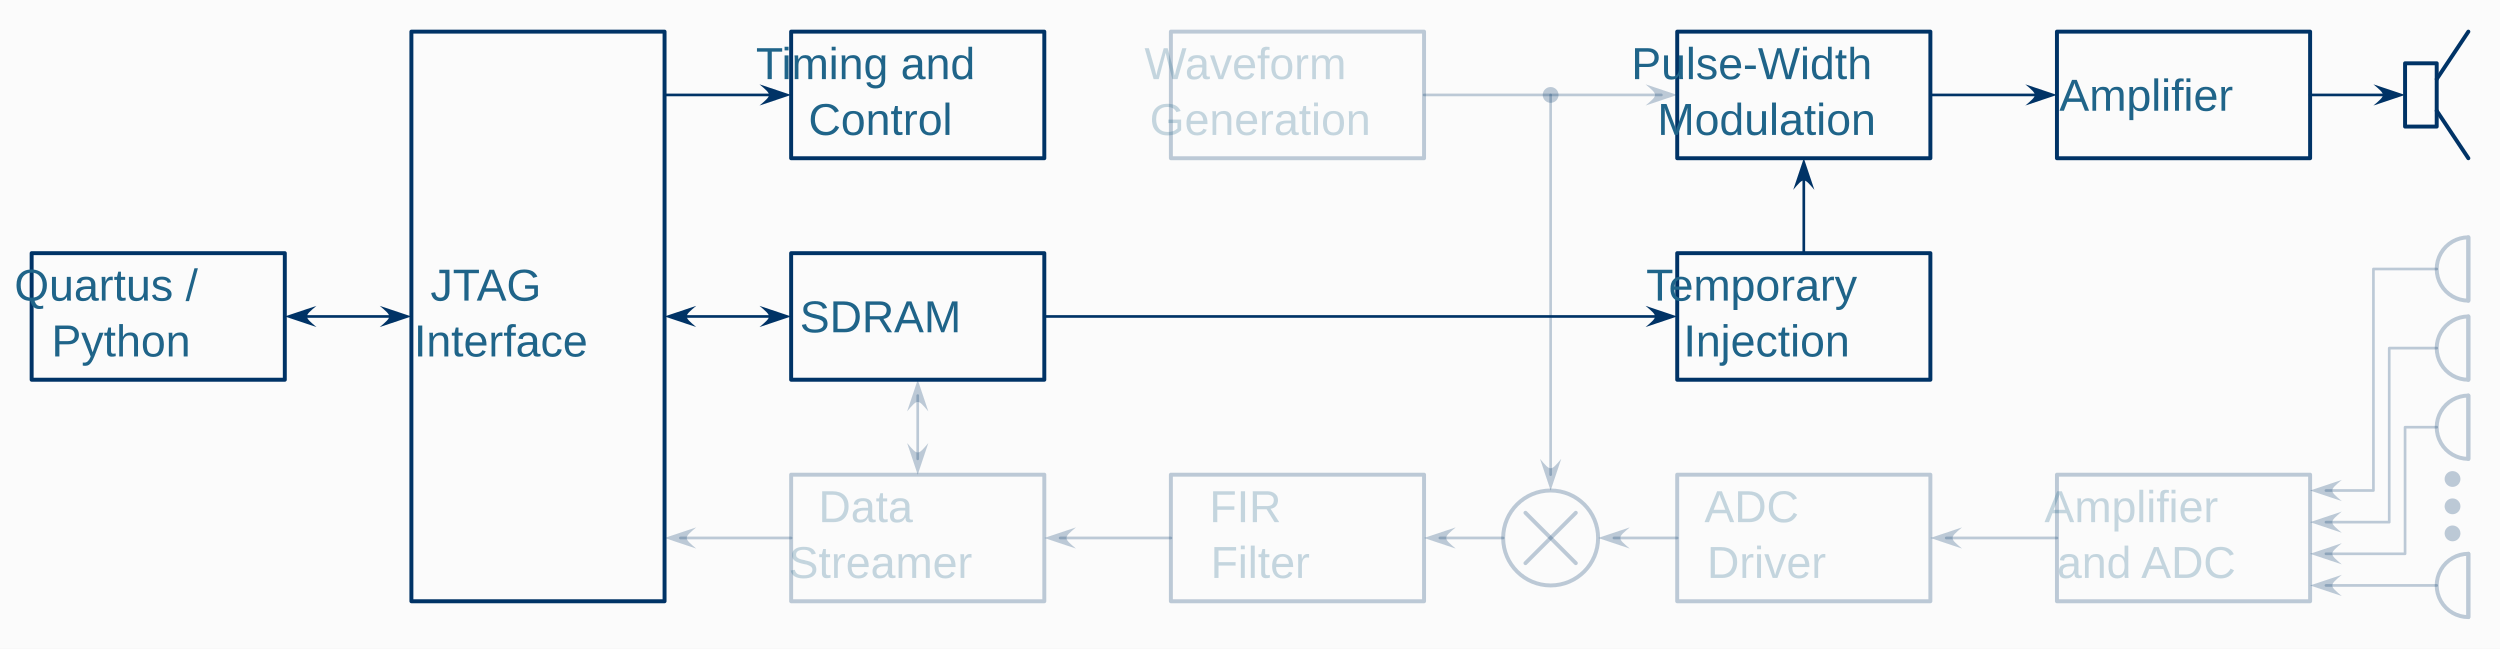
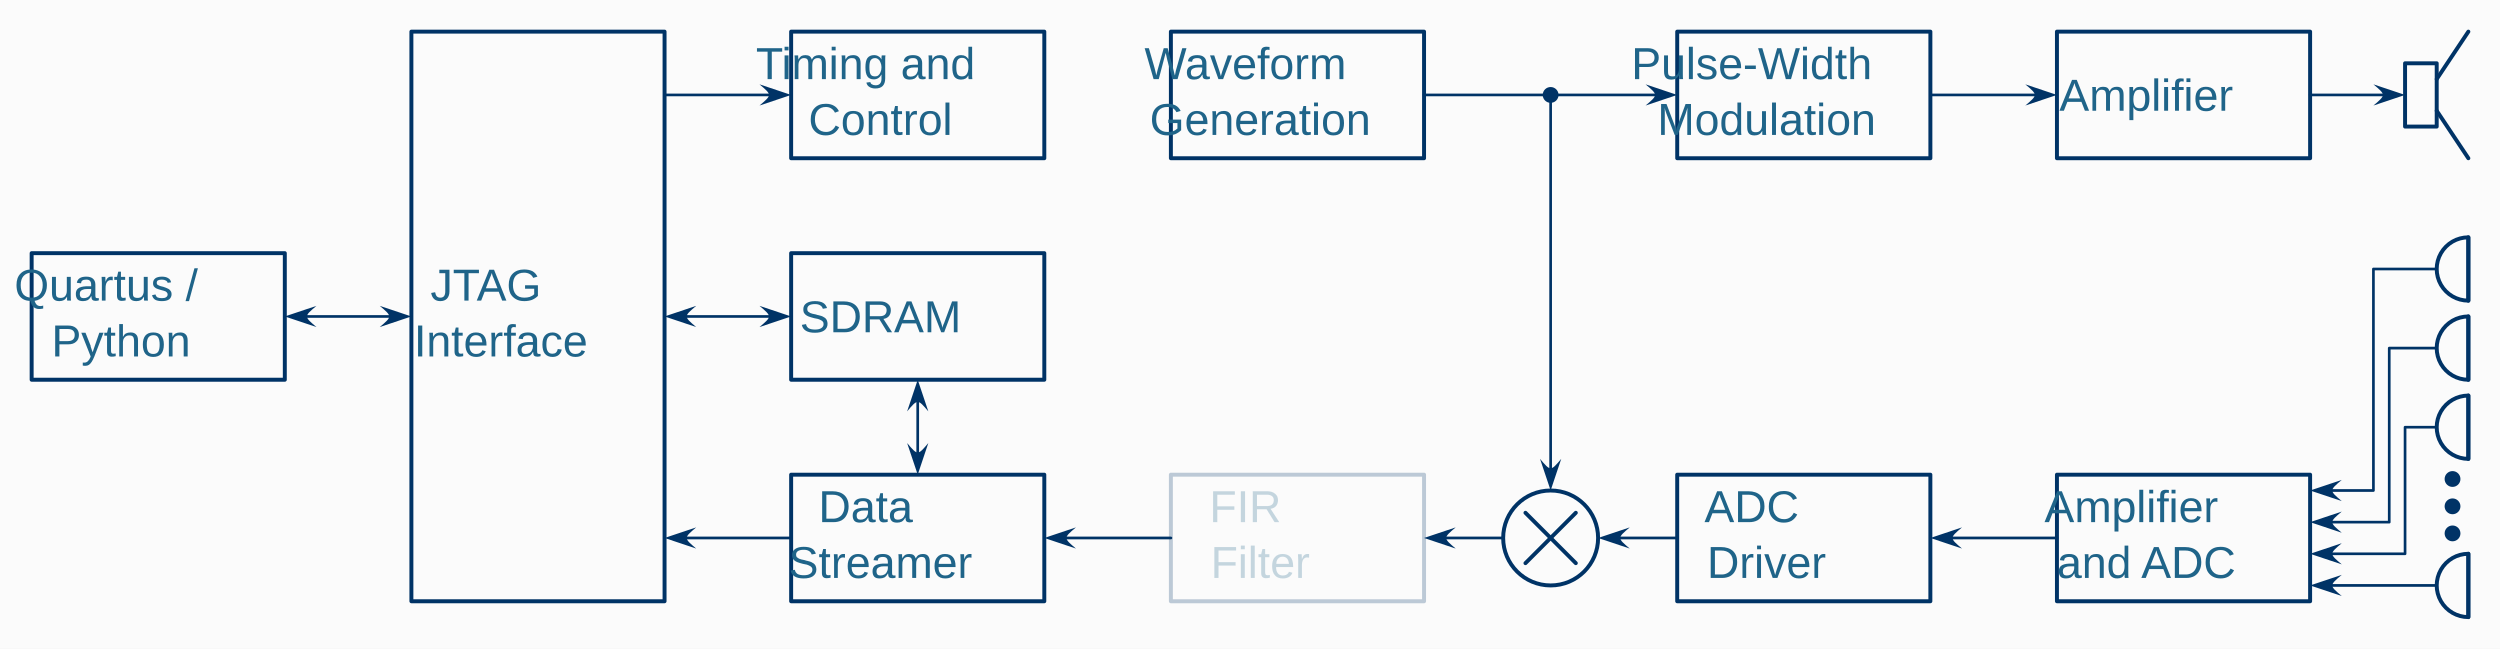
<svg xmlns="http://www.w3.org/2000/svg" width="158mm" height="41mm" id="svg2" version="1.1" viewBox="0 0 158 41">
  <defs id="defs4">
    </defs>
  <g id="layer14" transform="translate(-83.05334,-565.8425)" style="display:inline">
    <rect style="fill:#ffffff;fill-opacity:0.75;stroke-width:0.265" id="rect1" width="158" height="41" x="83.053" y="565.843" />
  </g>
  <g id="layer1" transform="translate(15.82799,121.2378)" style="display:inline">
-     <rect style="fill:none;stroke:#003366;stroke-width:0.25;stroke-linecap:round;stroke-linejoin:round;stroke-miterlimit:4;stroke-dasharray:none;stroke-dashoffset:0;stroke-opacity:1" id="rect1-2" width="16" height="8" x="34.172" y="-119.238" />
-     <text xml:space="preserve" style="font-style:normal;font-variant:normal;font-weight:normal;font-stretch:normal;font-size:3.387px;line-height:0%;font-family:Arial;-inkscape-font-specification:Arial;text-align:center;letter-spacing:0px;word-spacing:0px;text-anchor:middle;fill:#1f6489;fill-opacity:1;stroke:none;stroke-width:0.282" x="42.172" y="-116.238" id="text2">
+     <rect style="fill:none;stroke:#003366;stroke-width:0.25;stroke-linecap:round;stroke-linejoin:round;stroke-miterlimit:4;stroke-dasharray:none;stroke-dashoffset:0;stroke-opacity:1;opacity:1" id="rect1-2" width="16" height="8" x="34.172" y="-119.238" />
+     <text xml:space="preserve" style="font-style:normal;font-variant:normal;font-weight:normal;font-stretch:normal;font-size:3.387px;line-height:0%;font-family:Arial;-inkscape-font-specification:Arial;text-align:center;letter-spacing:0px;word-spacing:0px;text-anchor:middle;fill:#1f6489;fill-opacity:1;stroke:none;stroke-width:0.282;opacity:1" x="42.172" y="-116.238" id="text2">
      <tspan x="42.172" y="-116.238" style="font-size:2.822px;line-height:1.25;stroke-width:0.282;fill:#1f6489;fill-opacity:1" id="tspan3">Timing and</tspan>
      <tspan x="42.172" y="-112.71" style="font-size:2.822px;line-height:1.25;stroke-width:0.282;fill:#1f6489;fill-opacity:1" id="tspan4">Control</tspan>
    </text>
-     <rect style="fill:none;stroke:#003366;stroke-width:0.25;stroke-linecap:round;stroke-linejoin:round;stroke-miterlimit:4;stroke-dasharray:none;stroke-dashoffset:0;stroke-opacity:1;opacity:0.25" id="rect4" width="16" height="8" x="58.172" y="-119.238" />
-     <text xml:space="preserve" style="font-style:normal;font-variant:normal;font-weight:normal;font-stretch:normal;font-size:3.387px;line-height:0%;font-family:Arial;-inkscape-font-specification:Arial;text-align:center;letter-spacing:0px;word-spacing:0px;text-anchor:middle;fill:#1f6489;fill-opacity:1;stroke:none;stroke-width:0.282;opacity:0.25" x="66.172" y="-116.238" id="text6">
+     <rect style="fill:none;stroke:#003366;stroke-width:0.25;stroke-linecap:round;stroke-linejoin:round;stroke-miterlimit:4;stroke-dasharray:none;stroke-dashoffset:0;stroke-opacity:1" id="rect4" width="16" height="8" x="58.172" y="-119.238" />
+     <text xml:space="preserve" style="font-style:normal;font-variant:normal;font-weight:normal;font-stretch:normal;font-size:3.387px;line-height:0%;font-family:Arial;-inkscape-font-specification:Arial;text-align:center;letter-spacing:0px;word-spacing:0px;text-anchor:middle;fill:#1f6489;fill-opacity:1;stroke:none;stroke-width:0.282" x="66.172" y="-116.238" id="text6">
      <tspan x="66.172" y="-116.238" style="font-size:2.822px;line-height:1.25;stroke-width:0.282;fill:#1f6489;fill-opacity:1" id="tspan6">Waveform</tspan>
      <tspan x="66.172" y="-112.71" style="font-size:2.822px;line-height:1.25;stroke-width:0.282;fill:#1f6489;fill-opacity:1" id="tspan7">Generation</tspan>
    </text>
    <rect style="fill:none;stroke:#003366;stroke-width:0.25;stroke-linecap:round;stroke-linejoin:round;stroke-miterlimit:4;stroke-dasharray:none;stroke-dashoffset:0;stroke-opacity:1" id="rect4-4" width="16" height="8" x="90.172" y="-119.238" />
    <text xml:space="preserve" style="font-style:normal;font-variant:normal;font-weight:normal;font-stretch:normal;font-size:3.387px;line-height:0%;font-family:Arial;-inkscape-font-specification:Arial;text-align:center;letter-spacing:0px;word-spacing:0px;text-anchor:middle;fill:#1f6489;fill-opacity:1;stroke:none;stroke-width:0.282" x="98.172" y="-116.238" id="text6-5">
      <tspan x="98.172" y="-116.238" style="font-size:2.822px;line-height:1.25;stroke-width:0.282;fill:#1f6489;fill-opacity:1" id="tspan7-1">Pulse-Width</tspan>
      <tspan x="98.172" y="-112.71" style="font-size:2.822px;line-height:1.25;stroke-width:0.282;fill:#1f6489;fill-opacity:1" id="tspan8">Modulation</tspan>
    </text>
    <rect style="fill:none;stroke:#003366;stroke-width:0.25;stroke-linecap:round;stroke-linejoin:round;stroke-miterlimit:4;stroke-dasharray:none;stroke-dashoffset:0;stroke-opacity:1" id="rect4-4-1" width="16" height="8" x="114.171" y="-119.238" />
    <text xml:space="preserve" style="font-style:normal;font-variant:normal;font-weight:normal;font-stretch:normal;font-size:3.387px;line-height:0%;font-family:Arial;-inkscape-font-specification:Arial;text-align:center;letter-spacing:0px;word-spacing:0px;text-anchor:middle;fill:#1f6489;fill-opacity:1;stroke:none;stroke-width:0.282" x="122.171" y="-114.238" id="text6-5-1">
      <tspan x="122.171" y="-114.238" style="font-size:2.822px;line-height:1.25;stroke-width:0.282;fill:#1f6489;fill-opacity:1" id="tspan8-2">Amplifier</tspan>
    </text>
    <rect style="fill:none;fill-rule:evenodd;stroke:#003366;stroke-width:0.25;stroke-linecap:round;stroke-linejoin:round;stroke-dasharray:none;stroke-dashoffset:1.478;stroke-opacity:1" id="rect9" width="2" height="4" x="136.172" y="-117.238" />
    <path style="fill:none;fill-rule:evenodd;stroke:#003366;stroke-width:0.25;stroke-linecap:round;stroke-linejoin:round;stroke-dasharray:none;stroke-dashoffset:1.478;stroke-opacity:1" d="m 138.172,-116.238 2,-3" id="path9" />
    <path style="fill:none;fill-rule:evenodd;stroke:#003366;stroke-width:0.25;stroke-linecap:round;stroke-linejoin:round;stroke-dasharray:none;stroke-dashoffset:1.478;stroke-opacity:1" d="m 138.172,-114.238 2,3" id="path10" />
    <path id="path11" d="m 130.171,-115.238 5.001,-7e-5" style="fill:none;stroke:#003366;stroke-width:0.17;stroke-linecap:round;stroke-linejoin:round;stroke-miterlimit:4;stroke-dasharray:none;stroke-dashoffset:0;stroke-opacity:1" />
    <path style="fill:#003366;fill-opacity:1;stroke:none;stroke-width:0.17;stroke-linecap:round;stroke-linejoin:round;stroke-miterlimit:4;stroke-dasharray:none;stroke-dashoffset:0;stroke-opacity:1" d="m 134.172,-115.908 2,0.67 -2,0.67 c 0.795,-0.67 0.795,-0.67 0,-1.34 z" id="path12" />
-     <g id="g14" transform="translate(36.05295,533.8423)" style="stroke:#003366;stroke-opacity:1;opacity:0.25">
+     <g id="g14" transform="translate(36.05295,533.8423)" style="stroke:#003366;stroke-opacity:1;opacity:1">
      <path style="fill:none;fill-rule:evenodd;stroke:#003366;stroke-width:0.25;stroke-linecap:round;stroke-linejoin:round;stroke-dasharray:none;stroke-dashoffset:1.478;stroke-opacity:1" d="m 104.119,-620.08 v 4" id="path13" />
      <path style="fill:none;fill-rule:evenodd;stroke:#003366;stroke-width:0.25;stroke-linecap:round;stroke-linejoin:round;stroke-dasharray:none;stroke-dashoffset:1.478;stroke-opacity:1" id="path14" d="m 104.119,-616.08 a 2,2 0 0 1 -1.732,-1 2,2 0 0 1 0,-2 2,2 0 0 1 1.732,-1 v 2 z" />
    </g>
    <path id="path15" d="m 106.171,-115.238 7,4e-5" style="fill:none;stroke:#003366;stroke-width:0.17;stroke-linecap:round;stroke-linejoin:round;stroke-miterlimit:4;stroke-dasharray:none;stroke-dashoffset:0;stroke-opacity:1" />
    <path style="fill:#003366;fill-opacity:1;stroke:none;stroke-width:0.17;stroke-linecap:round;stroke-linejoin:round;stroke-miterlimit:4;stroke-dasharray:none;stroke-dashoffset:0;stroke-opacity:1" d="m 112.171,-115.908 2,0.67 -2,0.67 c 0.795,-0.67 0.795,-0.67 0,-1.34 z" id="path16" />
-     <path id="path17" d="m 74.172,-115.238 15,4e-5" style="fill:none;stroke:#003366;stroke-width:0.17;stroke-linecap:round;stroke-linejoin:round;stroke-miterlimit:4;stroke-dasharray:none;stroke-dashoffset:0;stroke-opacity:1;opacity:0.25" />
-     <path style="fill:#003366;fill-opacity:1;stroke:none;stroke-width:0.17;stroke-linecap:round;stroke-linejoin:round;stroke-miterlimit:4;stroke-dasharray:none;stroke-dashoffset:0;stroke-opacity:1;opacity:0.25" d="m 88.172,-115.908 2,0.67 -2,0.67 c 0.795,-0.67 0.795,-0.67 0,-1.34 z" id="path18" />
-     <rect style="fill:none;stroke:#003366;stroke-width:0.25;stroke-linecap:round;stroke-linejoin:round;stroke-miterlimit:4;stroke-dasharray:none;stroke-dashoffset:0;stroke-opacity:1;opacity:0.25" id="rect20" width="16" height="8" x="114.171" y="-91.238" />
-     <text xml:space="preserve" style="font-style:normal;font-variant:normal;font-weight:normal;font-stretch:normal;font-size:3.387px;line-height:0%;font-family:Arial;-inkscape-font-specification:Arial;text-align:center;letter-spacing:0px;word-spacing:0px;text-anchor:middle;fill:#1f6489;fill-opacity:1;stroke:none;stroke-width:0.282;opacity:0.25" x="122.171" y="-88.238" id="text20">
+     <path id="path17" d="m 74.172,-115.238 15,4e-5" style="fill:none;stroke:#003366;stroke-width:0.17;stroke-linecap:round;stroke-linejoin:round;stroke-miterlimit:4;stroke-dasharray:none;stroke-dashoffset:0;stroke-opacity:1" />
+     <path style="fill:#003366;fill-opacity:1;stroke:none;stroke-width:0.17;stroke-linecap:round;stroke-linejoin:round;stroke-miterlimit:4;stroke-dasharray:none;stroke-dashoffset:0;stroke-opacity:1" d="m 88.172,-115.908 2,0.67 -2,0.67 c 0.795,-0.67 0.795,-0.67 0,-1.34 z" id="path18" />
+     <rect style="fill:none;stroke:#003366;stroke-width:0.25;stroke-linecap:round;stroke-linejoin:round;stroke-miterlimit:4;stroke-dasharray:none;stroke-dashoffset:0;stroke-opacity:1;opacity:1" id="rect20" width="16" height="8" x="114.171" y="-91.238" />
+     <text xml:space="preserve" style="font-style:normal;font-variant:normal;font-weight:normal;font-stretch:normal;font-size:3.387px;line-height:0%;font-family:Arial;-inkscape-font-specification:Arial;text-align:center;letter-spacing:0px;word-spacing:0px;text-anchor:middle;fill:#1f6489;fill-opacity:1;stroke:none;stroke-width:0.282;opacity:1" x="122.171" y="-88.238" id="text20">
      <tspan x="122.171" y="-88.238" style="font-size:2.822px;line-height:1.25;stroke-width:0.282;fill:#1f6489;fill-opacity:1" id="tspan20">Amplifier</tspan>
      <tspan x="122.171" y="-84.71" style="font-size:2.822px;line-height:1.25;stroke-width:0.282;fill:#1f6489;fill-opacity:1" id="tspan21">and ADC</tspan>
    </text>
-     <circle style="fill:none;stroke:#003366;stroke-width:0.25;stroke-linecap:round;stroke-linejoin:round;stroke-miterlimit:4;stroke-dasharray:none;stroke-dashoffset:0;stroke-opacity:1;opacity:0.25" id="circle25" transform="rotate(90)" cx="-87.238" cy="-82.172" r="3" />
-     <path style="fill:none;stroke:#003366;stroke-width:0.25;stroke-linecap:round;stroke-linejoin:round;stroke-miterlimit:4;stroke-dasharray:none;stroke-dashoffset:0;stroke-opacity:1;opacity:0.25" d="m 83.763,-88.829 -3.182,3.182" id="path25" />
-     <path style="fill:none;stroke:#003366;stroke-width:0.25;stroke-linecap:round;stroke-linejoin:round;stroke-miterlimit:4;stroke-dasharray:none;stroke-dashoffset:0;stroke-opacity:1;opacity:0.25" d="m 80.581,-88.829 3.182,3.182" id="path26" />
-     <path id="path27" d="m 82.172,-115.238 -4e-5,24" style="fill:none;stroke:#003366;stroke-width:0.17;stroke-linecap:round;stroke-linejoin:round;stroke-miterlimit:4;stroke-dasharray:none;stroke-dashoffset:0;stroke-opacity:1;opacity:0.25" />
-     <path style="fill:#003366;fill-opacity:1;stroke:none;stroke-width:0.17;stroke-linecap:round;stroke-linejoin:round;stroke-miterlimit:4;stroke-dasharray:none;stroke-dashoffset:0;stroke-opacity:1;opacity:0.25" d="m 82.842,-92.238 -0.67,2 -0.67,-2 c 0.67,0.795 0.67,0.795 1.34,0 z" id="path28" />
-     <ellipse style="fill:#003366;fill-opacity:1;fill-rule:evenodd;stroke:none;stroke-width:0.25;stroke-linecap:round;stroke-linejoin:round;stroke-dasharray:none;stroke-dashoffset:1.478;stroke-opacity:1;opacity:0.25" id="path29" cx="82.172" cy="-115.238" rx="0.5" ry="0.5" />
-     <rect style="fill:none;stroke:#003366;stroke-width:0.25;stroke-linecap:round;stroke-linejoin:round;stroke-miterlimit:4;stroke-dasharray:none;stroke-dashoffset:0;stroke-opacity:1;opacity:0.25" id="rect4-4-6" width="16" height="8" x="90.171" y="-91.238" />
-     <text xml:space="preserve" style="font-style:normal;font-variant:normal;font-weight:normal;font-stretch:normal;font-size:3.387px;line-height:0%;font-family:Arial;-inkscape-font-specification:Arial;text-align:center;letter-spacing:0px;word-spacing:0px;text-anchor:middle;fill:#1f6489;fill-opacity:1;stroke:none;stroke-width:0.282;opacity:0.25" x="98.171" y="-88.238" id="text6-5-14">
+     <circle style="fill:none;stroke:#003366;stroke-width:0.25;stroke-linecap:round;stroke-linejoin:round;stroke-miterlimit:4;stroke-dasharray:none;stroke-dashoffset:0;stroke-opacity:1;opacity:1" id="circle25" transform="rotate(90)" cx="-87.238" cy="-82.172" r="3" />
+     <path style="fill:none;stroke:#003366;stroke-width:0.25;stroke-linecap:round;stroke-linejoin:round;stroke-miterlimit:4;stroke-dasharray:none;stroke-dashoffset:0;stroke-opacity:1;opacity:1" d="m 83.763,-88.829 -3.182,3.182" id="path25" />
+     <path style="fill:none;stroke:#003366;stroke-width:0.25;stroke-linecap:round;stroke-linejoin:round;stroke-miterlimit:4;stroke-dasharray:none;stroke-dashoffset:0;stroke-opacity:1;opacity:1" d="m 80.581,-88.829 3.182,3.182" id="path26" />
+     <path id="path27" d="m 82.172,-115.238 -4e-5,24" style="fill:none;stroke:#003366;stroke-width:0.17;stroke-linecap:round;stroke-linejoin:round;stroke-miterlimit:4;stroke-dasharray:none;stroke-dashoffset:0;stroke-opacity:1;opacity:1" />
+     <path style="fill:#003366;fill-opacity:1;stroke:none;stroke-width:0.17;stroke-linecap:round;stroke-linejoin:round;stroke-miterlimit:4;stroke-dasharray:none;stroke-dashoffset:0;stroke-opacity:1;opacity:1" d="m 82.842,-92.238 -0.67,2 -0.67,-2 c 0.67,0.795 0.67,0.795 1.34,0 z" id="path28" />
+     <ellipse style="fill:#003366;fill-opacity:1;fill-rule:evenodd;stroke:none;stroke-width:0.25;stroke-linecap:round;stroke-linejoin:round;stroke-dasharray:none;stroke-dashoffset:1.478;stroke-opacity:1;opacity:1" id="path29" cx="82.172" cy="-115.238" rx="0.5" ry="0.5" />
+     <rect style="fill:none;stroke:#003366;stroke-width:0.25;stroke-linecap:round;stroke-linejoin:round;stroke-miterlimit:4;stroke-dasharray:none;stroke-dashoffset:0;stroke-opacity:1;opacity:1" id="rect4-4-6" width="16" height="8" x="90.171" y="-91.238" />
+     <text xml:space="preserve" style="font-style:normal;font-variant:normal;font-weight:normal;font-stretch:normal;font-size:3.387px;line-height:0%;font-family:Arial;-inkscape-font-specification:Arial;text-align:center;letter-spacing:0px;word-spacing:0px;text-anchor:middle;fill:#1f6489;fill-opacity:1;stroke:none;stroke-width:0.282;opacity:1" x="98.171" y="-88.238" id="text6-5-14">
      <tspan x="98.171" y="-88.238" style="font-size:2.822px;line-height:1.25;stroke-width:0.282;fill:#1f6489;fill-opacity:1" id="tspan8-3">ADC</tspan>
      <tspan x="98.171" y="-84.71" style="font-size:2.822px;line-height:1.25;stroke-width:0.282;fill:#1f6489;fill-opacity:1" id="tspan29">Driver</tspan>
    </text>
-     <path id="path30" d="m 90.172,-87.238 -4,5e-5" style="fill:none;stroke:#003366;stroke-width:0.17;stroke-linecap:round;stroke-linejoin:round;stroke-miterlimit:4;stroke-dasharray:none;stroke-dashoffset:0;stroke-opacity:1;opacity:0.25" />
-     <path style="fill:#003366;fill-opacity:1;stroke:none;stroke-width:0.17;stroke-linecap:round;stroke-linejoin:round;stroke-miterlimit:4;stroke-dasharray:none;stroke-dashoffset:0;stroke-opacity:1;opacity:0.25" d="m 87.172,-86.568 -2,-0.67 2,-0.67 c -0.795,0.67 -0.795,0.67 2e-5,1.34 z" id="path31" />
-     <path id="path32" d="m 114.172,-87.238 -7,-4e-5" style="fill:none;stroke:#003366;stroke-width:0.17;stroke-linecap:round;stroke-linejoin:round;stroke-miterlimit:4;stroke-dasharray:none;stroke-dashoffset:0;stroke-opacity:1;opacity:0.25" />
-     <path style="fill:#003366;fill-opacity:1;stroke:none;stroke-width:0.17;stroke-linecap:round;stroke-linejoin:round;stroke-miterlimit:4;stroke-dasharray:none;stroke-dashoffset:0;stroke-opacity:1;opacity:0.25" d="m 108.172,-86.568 -2,-0.67 2,-0.67 c -0.795,0.67 -0.795,0.67 0,1.34 z" id="path33" />
-     <path id="path34" d="m 138.172,-84.238 -7,-4e-5" style="fill:none;stroke:#003366;stroke-width:0.17;stroke-linecap:round;stroke-linejoin:round;stroke-miterlimit:4;stroke-dasharray:none;stroke-dashoffset:0;stroke-opacity:1;opacity:0.25" />
-     <path style="fill:#003366;fill-opacity:1;stroke:none;stroke-width:0.17;stroke-linecap:round;stroke-linejoin:round;stroke-miterlimit:4;stroke-dasharray:none;stroke-dashoffset:0;stroke-opacity:1;opacity:0.25" d="m 132.172,-83.568 -2,-0.67 2,-0.67 c -0.795,0.67 -0.795,0.67 0,1.34 z" id="path35" />
-     <g id="g37" transform="translate(36.05295,523.8423)" style="stroke:#003366;stroke-opacity:1;opacity:0.25">
+     <path id="path30" d="m 90.172,-87.238 -4,5e-5" style="fill:none;stroke:#003366;stroke-width:0.17;stroke-linecap:round;stroke-linejoin:round;stroke-miterlimit:4;stroke-dasharray:none;stroke-dashoffset:0;stroke-opacity:1;opacity:1" />
+     <path style="fill:#003366;fill-opacity:1;stroke:none;stroke-width:0.17;stroke-linecap:round;stroke-linejoin:round;stroke-miterlimit:4;stroke-dasharray:none;stroke-dashoffset:0;stroke-opacity:1;opacity:1" d="m 87.172,-86.568 -2,-0.67 2,-0.67 c -0.795,0.67 -0.795,0.67 2e-5,1.34 z" id="path31" />
+     <path id="path32" d="m 114.172,-87.238 -7,-4e-5" style="fill:none;stroke:#003366;stroke-width:0.17;stroke-linecap:round;stroke-linejoin:round;stroke-miterlimit:4;stroke-dasharray:none;stroke-dashoffset:0;stroke-opacity:1;opacity:1" />
+     <path style="fill:#003366;fill-opacity:1;stroke:none;stroke-width:0.17;stroke-linecap:round;stroke-linejoin:round;stroke-miterlimit:4;stroke-dasharray:none;stroke-dashoffset:0;stroke-opacity:1;opacity:1" d="m 108.172,-86.568 -2,-0.67 2,-0.67 c -0.795,0.67 -0.795,0.67 0,1.34 z" id="path33" />
+     <path id="path34" d="m 138.172,-84.238 -7,-4e-5" style="fill:none;stroke:#003366;stroke-width:0.17;stroke-linecap:round;stroke-linejoin:round;stroke-miterlimit:4;stroke-dasharray:none;stroke-dashoffset:0;stroke-opacity:1;opacity:1" />
+     <path style="fill:#003366;fill-opacity:1;stroke:none;stroke-width:0.17;stroke-linecap:round;stroke-linejoin:round;stroke-miterlimit:4;stroke-dasharray:none;stroke-dashoffset:0;stroke-opacity:1;opacity:1" d="m 132.172,-83.568 -2,-0.67 2,-0.67 c -0.795,0.67 -0.795,0.67 0,1.34 z" id="path35" />
+     <g id="g37" transform="translate(36.05295,523.8423)" style="stroke:#003366;stroke-opacity:1;opacity:1">
      <path style="fill:none;fill-rule:evenodd;stroke:#003366;stroke-width:0.25;stroke-linecap:round;stroke-linejoin:round;stroke-dasharray:none;stroke-dashoffset:1.478;stroke-opacity:1" d="m 104.119,-620.08 v 4" id="path36" />
      <path style="fill:none;fill-rule:evenodd;stroke:#003366;stroke-width:0.25;stroke-linecap:round;stroke-linejoin:round;stroke-dasharray:none;stroke-dashoffset:1.478;stroke-opacity:1" id="path37" d="m 104.119,-616.08 a 2,2 0 0 1 -1.732,-1 2,2 0 0 1 0,-2 2,2 0 0 1 1.732,-1 v 2 z" />
    </g>
-     <g id="g39" transform="translate(36.05295,518.8423)" style="stroke:#003366;stroke-opacity:1;opacity:0.25">
+     <g id="g39" transform="translate(36.05295,518.8423)" style="stroke:#003366;stroke-opacity:1;opacity:1">
      <path style="fill:none;fill-rule:evenodd;stroke:#003366;stroke-width:0.25;stroke-linecap:round;stroke-linejoin:round;stroke-dasharray:none;stroke-dashoffset:1.478;stroke-opacity:1" d="m 104.119,-620.08 v 4" id="path38" />
      <path style="fill:none;fill-rule:evenodd;stroke:#003366;stroke-width:0.25;stroke-linecap:round;stroke-linejoin:round;stroke-dasharray:none;stroke-dashoffset:1.478;stroke-opacity:1" id="path39" d="m 104.119,-616.08 a 2,2 0 0 1 -1.732,-1 2,2 0 0 1 0,-2 2,2 0 0 1 1.732,-1 v 2 z" />
    </g>
-     <g id="g41" transform="translate(36.05295,513.8423)" style="stroke:#003366;stroke-opacity:1;opacity:0.25">
+     <g id="g41" transform="translate(36.05295,513.8423)" style="stroke:#003366;stroke-opacity:1;opacity:1">
      <path style="fill:none;fill-rule:evenodd;stroke:#003366;stroke-width:0.25;stroke-linecap:round;stroke-linejoin:round;stroke-dasharray:none;stroke-dashoffset:1.478;stroke-opacity:1" d="m 104.119,-620.08 v 4" id="path40" />
      <path style="fill:none;fill-rule:evenodd;stroke:#003366;stroke-width:0.25;stroke-linecap:round;stroke-linejoin:round;stroke-dasharray:none;stroke-dashoffset:1.478;stroke-opacity:1" id="path41" d="m 104.119,-616.08 a 2,2 0 0 1 -1.732,-1 2,2 0 0 1 0,-2 2,2 0 0 1 1.732,-1 v 2 z" />
    </g>
-     <ellipse style="fill:#003366;fill-opacity:1;fill-rule:evenodd;stroke:none;stroke-width:0.25;stroke-linecap:round;stroke-linejoin:round;stroke-dasharray:none;stroke-dashoffset:1.478;stroke-opacity:1;opacity:0.25" id="ellipse41" cx="139.172" cy="-90.965" rx="0.5" ry="0.5" />
-     <ellipse style="fill:#003366;fill-opacity:1;fill-rule:evenodd;stroke:none;stroke-width:0.25;stroke-linecap:round;stroke-linejoin:round;stroke-dasharray:none;stroke-dashoffset:1.478;stroke-opacity:1;opacity:0.25" id="ellipse42" cx="139.172" cy="-89.238" rx="0.5" ry="0.5" />
-     <ellipse style="fill:#003366;fill-opacity:1;fill-rule:evenodd;stroke:none;stroke-width:0.25;stroke-linecap:round;stroke-linejoin:round;stroke-dasharray:none;stroke-dashoffset:1.478;stroke-opacity:1;opacity:0.25" id="ellipse43" cx="139.172" cy="-87.527" rx="0.5" ry="0.5" />
-     <path id="path44" d="m 138.172,-94.238 h -2 v 8 l -5,-4e-5" style="fill:none;stroke:#003366;stroke-width:0.17;stroke-linecap:round;stroke-linejoin:round;stroke-miterlimit:4;stroke-dasharray:none;stroke-dashoffset:0;stroke-opacity:1;opacity:0.25" />
-     <path style="fill:#003366;fill-opacity:1;stroke:none;stroke-width:0.17;stroke-linecap:round;stroke-linejoin:round;stroke-miterlimit:4;stroke-dasharray:none;stroke-dashoffset:0;stroke-opacity:1;opacity:0.25" d="m 132.172,-85.568 -2,-0.67 2,-0.67 c -0.795,0.67 -0.795,0.67 0,1.34 z" id="path45" />
-     <path id="path46" d="m 138.172,-99.238 h -3 v 11 l -4,-4e-5" style="fill:none;stroke:#003366;stroke-width:0.17;stroke-linecap:round;stroke-linejoin:round;stroke-miterlimit:4;stroke-dasharray:none;stroke-dashoffset:0;stroke-opacity:1;opacity:0.25" />
-     <path style="fill:#003366;fill-opacity:1;stroke:none;stroke-width:0.17;stroke-linecap:round;stroke-linejoin:round;stroke-miterlimit:4;stroke-dasharray:none;stroke-dashoffset:0;stroke-opacity:1;opacity:0.25" d="m 132.172,-87.568 -2,-0.67 2,-0.67 c -0.795,0.67 -0.795,0.67 0,1.34 z" id="path47" />
-     <path id="path48" d="m 138.172,-104.238 h -4 v 14 l -3,-4e-5" style="fill:none;stroke:#003366;stroke-width:0.17;stroke-linecap:round;stroke-linejoin:round;stroke-miterlimit:4;stroke-dasharray:none;stroke-dashoffset:0;stroke-opacity:1;opacity:0.25" />
-     <path style="fill:#003366;fill-opacity:1;stroke:none;stroke-width:0.17;stroke-linecap:round;stroke-linejoin:round;stroke-miterlimit:4;stroke-dasharray:none;stroke-dashoffset:0;stroke-opacity:1;opacity:0.25" d="m 132.172,-89.568 -2,-0.67 2,-0.67 c -0.795,0.67 -0.795,0.67 0,1.34 z" id="path49" />
+     <ellipse style="fill:#003366;fill-opacity:1;fill-rule:evenodd;stroke:none;stroke-width:0.25;stroke-linecap:round;stroke-linejoin:round;stroke-dasharray:none;stroke-dashoffset:1.478;stroke-opacity:1;opacity:1" id="ellipse41" cx="139.172" cy="-90.965" rx="0.5" ry="0.5" />
+     <ellipse style="fill:#003366;fill-opacity:1;fill-rule:evenodd;stroke:none;stroke-width:0.25;stroke-linecap:round;stroke-linejoin:round;stroke-dasharray:none;stroke-dashoffset:1.478;stroke-opacity:1;opacity:1" id="ellipse42" cx="139.172" cy="-89.238" rx="0.5" ry="0.5" />
+     <ellipse style="fill:#003366;fill-opacity:1;fill-rule:evenodd;stroke:none;stroke-width:0.25;stroke-linecap:round;stroke-linejoin:round;stroke-dasharray:none;stroke-dashoffset:1.478;stroke-opacity:1;opacity:1" id="ellipse43" cx="139.172" cy="-87.527" rx="0.5" ry="0.5" />
+     <path id="path44" d="m 138.172,-94.238 h -2 v 8 l -5,-4e-5" style="fill:none;stroke:#003366;stroke-width:0.17;stroke-linecap:round;stroke-linejoin:round;stroke-miterlimit:4;stroke-dasharray:none;stroke-dashoffset:0;stroke-opacity:1;opacity:1" />
+     <path style="fill:#003366;fill-opacity:1;stroke:none;stroke-width:0.17;stroke-linecap:round;stroke-linejoin:round;stroke-miterlimit:4;stroke-dasharray:none;stroke-dashoffset:0;stroke-opacity:1;opacity:1" d="m 132.172,-85.568 -2,-0.67 2,-0.67 c -0.795,0.67 -0.795,0.67 0,1.34 z" id="path45" />
+     <path id="path46" d="m 138.172,-99.238 h -3 v 11 l -4,-4e-5" style="fill:none;stroke:#003366;stroke-width:0.17;stroke-linecap:round;stroke-linejoin:round;stroke-miterlimit:4;stroke-dasharray:none;stroke-dashoffset:0;stroke-opacity:1;opacity:1" />
+     <path style="fill:#003366;fill-opacity:1;stroke:none;stroke-width:0.17;stroke-linecap:round;stroke-linejoin:round;stroke-miterlimit:4;stroke-dasharray:none;stroke-dashoffset:0;stroke-opacity:1;opacity:1" d="m 132.172,-87.568 -2,-0.67 2,-0.67 c -0.795,0.67 -0.795,0.67 0,1.34 z" id="path47" />
+     <path id="path48" d="m 138.172,-104.238 h -4 v 14 l -3,-4e-5" style="fill:none;stroke:#003366;stroke-width:0.17;stroke-linecap:round;stroke-linejoin:round;stroke-miterlimit:4;stroke-dasharray:none;stroke-dashoffset:0;stroke-opacity:1;opacity:1" />
+     <path style="fill:#003366;fill-opacity:1;stroke:none;stroke-width:0.17;stroke-linecap:round;stroke-linejoin:round;stroke-miterlimit:4;stroke-dasharray:none;stroke-dashoffset:0;stroke-opacity:1;opacity:1" d="m 132.172,-89.568 -2,-0.67 2,-0.67 c -0.795,0.67 -0.795,0.67 0,1.34 z" id="path49" />
    <rect style="fill:none;stroke:#003366;stroke-width:0.25;stroke-linecap:round;stroke-linejoin:round;stroke-miterlimit:4;stroke-dasharray:none;stroke-dashoffset:0;stroke-opacity:1;opacity:0.25" id="rect49" width="16" height="8" x="58.172" y="-91.238" />
    <text xml:space="preserve" style="font-style:normal;font-variant:normal;font-weight:normal;font-stretch:normal;font-size:3.387px;line-height:0%;font-family:Arial;-inkscape-font-specification:Arial;text-align:center;letter-spacing:0px;word-spacing:0px;text-anchor:middle;fill:#1f6489;fill-opacity:1;stroke:none;stroke-width:0.282;opacity:0.25" x="66.172" y="-88.238" id="text50">
      <tspan x="66.172" y="-88.238" style="font-size:2.822px;line-height:1.25;stroke-width:0.282;fill:#1f6489;fill-opacity:1" id="tspan50">FIR</tspan>
      <tspan x="66.172" y="-84.71" style="font-size:2.822px;line-height:1.25;stroke-width:0.282;fill:#1f6489;fill-opacity:1" id="tspan51">Filter</tspan>
    </text>
-     <path id="path50" d="m 79.172,-87.238 -4,-4e-5" style="fill:none;stroke:#003366;stroke-width:0.17;stroke-linecap:round;stroke-linejoin:round;stroke-miterlimit:4;stroke-dasharray:none;stroke-dashoffset:0;stroke-opacity:1;opacity:0.25" />
-     <path style="fill:#003366;fill-opacity:1;stroke:none;stroke-width:0.17;stroke-linecap:round;stroke-linejoin:round;stroke-miterlimit:4;stroke-dasharray:none;stroke-dashoffset:0;stroke-opacity:1;opacity:0.25" d="m 76.172,-86.568 -2,-0.67 2,-0.67 c -0.795,0.67 -0.795,0.67 0,1.34 z" id="path51" />
-     <rect style="fill:none;stroke:#003366;stroke-width:0.25;stroke-linecap:round;stroke-linejoin:round;stroke-miterlimit:4;stroke-dasharray:none;stroke-dashoffset:0;stroke-opacity:1;opacity:0.25" id="rect58" width="16" height="8" x="34.172" y="-91.238" />
-     <text xml:space="preserve" style="font-style:normal;font-variant:normal;font-weight:normal;font-stretch:normal;font-size:3.387px;line-height:0%;font-family:Arial;-inkscape-font-specification:Arial;text-align:center;letter-spacing:0px;word-spacing:0px;text-anchor:middle;fill:#1f6489;fill-opacity:1;stroke:none;stroke-width:0.282;opacity:0.25" x="42.172" y="-88.238" id="text59">
+     <path id="path50" d="m 79.172,-87.238 -4,-4e-5" style="fill:none;stroke:#003366;stroke-width:0.17;stroke-linecap:round;stroke-linejoin:round;stroke-miterlimit:4;stroke-dasharray:none;stroke-dashoffset:0;stroke-opacity:1;opacity:1" />
+     <path style="fill:#003366;fill-opacity:1;stroke:none;stroke-width:0.17;stroke-linecap:round;stroke-linejoin:round;stroke-miterlimit:4;stroke-dasharray:none;stroke-dashoffset:0;stroke-opacity:1;opacity:1" d="m 76.172,-86.568 -2,-0.67 2,-0.67 c -0.795,0.67 -0.795,0.67 0,1.34 z" id="path51" />
+     <rect style="fill:none;stroke:#003366;stroke-width:0.25;stroke-linecap:round;stroke-linejoin:round;stroke-miterlimit:4;stroke-dasharray:none;stroke-dashoffset:0;stroke-opacity:1;opacity:1" id="rect58" width="16" height="8" x="34.172" y="-91.238" />
+     <text xml:space="preserve" style="font-style:normal;font-variant:normal;font-weight:normal;font-stretch:normal;font-size:3.387px;line-height:0%;font-family:Arial;-inkscape-font-specification:Arial;text-align:center;letter-spacing:0px;word-spacing:0px;text-anchor:middle;fill:#1f6489;fill-opacity:1;stroke:none;stroke-width:0.282;opacity:1" x="42.172" y="-88.238" id="text59">
      <tspan x="42.172" y="-88.238" style="font-size:2.822px;line-height:1.25;stroke-width:0.282;fill:#1f6489;fill-opacity:1" id="tspan59">Data</tspan>
      <tspan x="42.172" y="-84.71" style="font-size:2.822px;line-height:1.25;stroke-width:0.282;fill:#1f6489;fill-opacity:1" id="tspan60">Streamer</tspan>
    </text>
-     <rect style="fill:none;stroke:#003366;stroke-width:0.25;stroke-linecap:round;stroke-linejoin:round;stroke-miterlimit:4;stroke-dasharray:none;stroke-dashoffset:0;stroke-opacity:1" id="rect60" width="16" height="8" x="34.172" y="-105.238" />
-     <text xml:space="preserve" style="font-style:normal;font-variant:normal;font-weight:normal;font-stretch:normal;font-size:3.387px;line-height:0%;font-family:Arial;-inkscape-font-specification:Arial;text-align:center;letter-spacing:0px;word-spacing:0px;text-anchor:middle;fill:#1f6489;fill-opacity:1;stroke:none;stroke-width:0.282" x="42.172" y="-100.238" id="text62">
+     <rect style="fill:none;stroke:#003366;stroke-width:0.25;stroke-linecap:round;stroke-linejoin:round;stroke-miterlimit:4;stroke-dasharray:none;stroke-dashoffset:0;stroke-opacity:1;opacity:1" id="rect60" width="16" height="8" x="34.172" y="-105.238" />
+     <text xml:space="preserve" style="font-style:normal;font-variant:normal;font-weight:normal;font-stretch:normal;font-size:3.387px;line-height:0%;font-family:Arial;-inkscape-font-specification:Arial;text-align:center;letter-spacing:0px;word-spacing:0px;text-anchor:middle;fill:#1f6489;fill-opacity:1;stroke:none;stroke-width:0.282;opacity:1" x="42.172" y="-100.238" id="text62">
      <tspan x="42.172" y="-100.238" style="font-size:2.822px;line-height:1.25;stroke-width:0.282;fill:#1f6489;fill-opacity:1" id="tspan62">SDRAM</tspan>
    </text>
-     <path id="path63" d="m 42.172,-92.238 -5e-5,-4" style="fill:none;stroke:#003366;stroke-width:0.17;stroke-linecap:round;stroke-linejoin:round;stroke-miterlimit:4;stroke-dasharray:none;stroke-dashoffset:0;stroke-opacity:1;opacity:0.25" />
-     <path style="fill:#003366;fill-opacity:1;stroke:none;stroke-width:0.17;stroke-linecap:round;stroke-linejoin:round;stroke-miterlimit:4;stroke-dasharray:none;stroke-dashoffset:0;stroke-opacity:1;opacity:0.25" d="m 41.502,-95.238 0.67,-2 0.67,2 c -0.67,-0.795 -0.67,-0.795 -1.34,1e-5 z" id="path64" />
-     <path style="fill:#003366;fill-opacity:1;stroke:none;stroke-width:0.17;stroke-linecap:round;stroke-linejoin:round;stroke-miterlimit:4;stroke-dasharray:none;stroke-dashoffset:0;stroke-opacity:1;opacity:0.25" d="m 42.842,-93.238 -0.67,2 -0.67,-2 c 0.67,0.795 0.67,0.795 1.34,-1e-5 z" id="path65" />
-     <path id="path66" d="m 58.172,-87.238 -7,-4e-5" style="fill:none;stroke:#003366;stroke-width:0.17;stroke-linecap:round;stroke-linejoin:round;stroke-miterlimit:4;stroke-dasharray:none;stroke-dashoffset:0;stroke-opacity:1;opacity:0.25" />
-     <path style="fill:#003366;fill-opacity:1;stroke:none;stroke-width:0.17;stroke-linecap:round;stroke-linejoin:round;stroke-miterlimit:4;stroke-dasharray:none;stroke-dashoffset:0;stroke-opacity:1;opacity:0.25" d="m 52.172,-86.568 -2,-0.67 2,-0.67 c -0.795,0.67 -0.795,0.67 0,1.34 z" id="path67" />
-     <rect style="fill:none;stroke:#003366;stroke-width:0.25;stroke-linecap:round;stroke-linejoin:round;stroke-miterlimit:4;stroke-dasharray:none;stroke-dashoffset:0;stroke-opacity:1" id="rect67" width="16" height="36" x="10.172" y="-119.238" />
-     <text xml:space="preserve" style="font-style:normal;font-variant:normal;font-weight:normal;font-stretch:normal;font-size:3.387px;line-height:0%;font-family:Arial;-inkscape-font-specification:Arial;text-align:center;letter-spacing:0px;word-spacing:0px;text-anchor:middle;fill:#1f6489;fill-opacity:1;stroke:none;stroke-width:0.282" x="18.172" y="-102.238" id="text68">
+     <path id="path63" d="m 42.172,-92.238 -5e-5,-4" style="fill:none;stroke:#003366;stroke-width:0.17;stroke-linecap:round;stroke-linejoin:round;stroke-miterlimit:4;stroke-dasharray:none;stroke-dashoffset:0;stroke-opacity:1;opacity:1" />
+     <path style="fill:#003366;fill-opacity:1;stroke:none;stroke-width:0.17;stroke-linecap:round;stroke-linejoin:round;stroke-miterlimit:4;stroke-dasharray:none;stroke-dashoffset:0;stroke-opacity:1;opacity:1" d="m 41.502,-95.238 0.67,-2 0.67,2 c -0.67,-0.795 -0.67,-0.795 -1.34,1e-5 z" id="path64" />
+     <path style="fill:#003366;fill-opacity:1;stroke:none;stroke-width:0.17;stroke-linecap:round;stroke-linejoin:round;stroke-miterlimit:4;stroke-dasharray:none;stroke-dashoffset:0;stroke-opacity:1;opacity:1" d="m 42.842,-93.238 -0.67,2 -0.67,-2 c 0.67,0.795 0.67,0.795 1.34,-1e-5 z" id="path65" />
+     <path id="path66" d="m 58.172,-87.238 -7,-4e-5" style="fill:none;stroke:#003366;stroke-width:0.17;stroke-linecap:round;stroke-linejoin:round;stroke-miterlimit:4;stroke-dasharray:none;stroke-dashoffset:0;stroke-opacity:1;opacity:1" />
+     <path style="fill:#003366;fill-opacity:1;stroke:none;stroke-width:0.17;stroke-linecap:round;stroke-linejoin:round;stroke-miterlimit:4;stroke-dasharray:none;stroke-dashoffset:0;stroke-opacity:1;opacity:1" d="m 52.172,-86.568 -2,-0.67 2,-0.67 c -0.795,0.67 -0.795,0.67 0,1.34 z" id="path67" />
+     <rect style="fill:none;stroke:#003366;stroke-width:0.25;stroke-linecap:round;stroke-linejoin:round;stroke-miterlimit:4;stroke-dasharray:none;stroke-dashoffset:0;stroke-opacity:1;opacity:1" id="rect67" width="16" height="36" x="10.172" y="-119.238" />
+     <text xml:space="preserve" style="font-style:normal;font-variant:normal;font-weight:normal;font-stretch:normal;font-size:3.387px;line-height:0%;font-family:Arial;-inkscape-font-specification:Arial;text-align:center;letter-spacing:0px;word-spacing:0px;text-anchor:middle;fill:#1f6489;fill-opacity:1;stroke:none;stroke-width:0.282;opacity:1" x="18.172" y="-102.238" id="text68">
      <tspan x="18.172" y="-102.238" style="font-size:2.822px;line-height:1.25;stroke-width:0.282;fill:#1f6489;fill-opacity:1" id="tspan68">JTAG</tspan>
      <tspan x="18.172" y="-98.71" style="font-size:2.822px;line-height:1.25;stroke-width:0.282;fill:#1f6489;fill-opacity:1" id="tspan69">Interface</tspan>
    </text>
-     <path id="path69" d="m 26.172,-115.238 7,-4e-5" style="fill:none;stroke:#003366;stroke-width:0.17;stroke-linecap:round;stroke-linejoin:round;stroke-miterlimit:4;stroke-dasharray:none;stroke-dashoffset:0;stroke-opacity:1" />
-     <path style="fill:#003366;fill-opacity:1;stroke:none;stroke-width:0.17;stroke-linecap:round;stroke-linejoin:round;stroke-miterlimit:4;stroke-dasharray:none;stroke-dashoffset:0;stroke-opacity:1" d="m 32.172,-114.568 2,-0.67 -2,-0.67 c 0.795,0.67 0.795,0.67 0,1.34 z" id="path70" />
-     <path id="path71" d="m 34.172,-87.238 -7,-4e-5" style="fill:none;stroke:#003366;stroke-width:0.17;stroke-linecap:round;stroke-linejoin:round;stroke-miterlimit:4;stroke-dasharray:none;stroke-dashoffset:0;stroke-opacity:1;opacity:0.25" />
-     <path style="fill:#003366;fill-opacity:1;stroke:none;stroke-width:0.17;stroke-linecap:round;stroke-linejoin:round;stroke-miterlimit:4;stroke-dasharray:none;stroke-dashoffset:0;stroke-opacity:1;opacity:0.25" d="m 28.172,-86.568 -2,-0.67 2,-0.67 c -0.795,0.67 -0.795,0.67 0,1.34 z" id="path72" />
-     <path id="path69-2" d="m 27.172,-101.238 6,-4e-5" style="fill:none;stroke:#003366;stroke-width:0.17;stroke-linecap:round;stroke-linejoin:round;stroke-miterlimit:4;stroke-dasharray:none;stroke-dashoffset:0;stroke-opacity:1" />
-     <path style="fill:#003366;fill-opacity:1;stroke:none;stroke-width:0.17;stroke-linecap:round;stroke-linejoin:round;stroke-miterlimit:4;stroke-dasharray:none;stroke-dashoffset:0;stroke-opacity:1" d="m 32.172,-100.568 2,-0.67 -2,-0.67 c 0.795,0.67 0.795,0.67 0,1.34 z" id="path70-1" />
-     <path style="fill:#003366;fill-opacity:1;stroke:none;stroke-width:0.17;stroke-linecap:round;stroke-linejoin:round;stroke-miterlimit:4;stroke-dasharray:none;stroke-dashoffset:0;stroke-opacity:1" d="m 28.172,-100.568 -2,-0.67 2,-0.67 c -0.795,0.67 -0.795,0.67 0,1.34 z" id="path73" />
-     <rect style="fill:none;stroke:#003366;stroke-width:0.25;stroke-linecap:round;stroke-linejoin:round;stroke-miterlimit:4;stroke-dasharray:none;stroke-dashoffset:0;stroke-opacity:1" id="rect73" width="16" height="8" x="-13.828" y="-105.238" />
-     <text xml:space="preserve" style="font-style:normal;font-variant:normal;font-weight:normal;font-stretch:normal;font-size:3.387px;line-height:0%;font-family:Arial;-inkscape-font-specification:Arial;text-align:center;letter-spacing:0px;word-spacing:0px;text-anchor:middle;fill:#1f6489;fill-opacity:1;stroke:none;stroke-width:0.282" x="-5.828" y="-102.238" id="text74">
+     <path id="path69" d="m 26.172,-115.238 7,-4e-5" style="fill:none;stroke:#003366;stroke-width:0.17;stroke-linecap:round;stroke-linejoin:round;stroke-miterlimit:4;stroke-dasharray:none;stroke-dashoffset:0;stroke-opacity:1;opacity:1" />
+     <path style="fill:#003366;fill-opacity:1;stroke:none;stroke-width:0.17;stroke-linecap:round;stroke-linejoin:round;stroke-miterlimit:4;stroke-dasharray:none;stroke-dashoffset:0;stroke-opacity:1;opacity:1" d="m 32.172,-114.568 2,-0.67 -2,-0.67 c 0.795,0.67 0.795,0.67 0,1.34 z" id="path70" />
+     <path id="path71" d="m 34.172,-87.238 -7,-4e-5" style="fill:none;stroke:#003366;stroke-width:0.17;stroke-linecap:round;stroke-linejoin:round;stroke-miterlimit:4;stroke-dasharray:none;stroke-dashoffset:0;stroke-opacity:1;opacity:1" />
+     <path style="fill:#003366;fill-opacity:1;stroke:none;stroke-width:0.17;stroke-linecap:round;stroke-linejoin:round;stroke-miterlimit:4;stroke-dasharray:none;stroke-dashoffset:0;stroke-opacity:1;opacity:1" d="m 28.172,-86.568 -2,-0.67 2,-0.67 c -0.795,0.67 -0.795,0.67 0,1.34 z" id="path72" />
+     <path id="path69-2" d="m 27.172,-101.238 6,-4e-5" style="fill:none;stroke:#003366;stroke-width:0.17;stroke-linecap:round;stroke-linejoin:round;stroke-miterlimit:4;stroke-dasharray:none;stroke-dashoffset:0;stroke-opacity:1;opacity:1" />
+     <path style="fill:#003366;fill-opacity:1;stroke:none;stroke-width:0.17;stroke-linecap:round;stroke-linejoin:round;stroke-miterlimit:4;stroke-dasharray:none;stroke-dashoffset:0;stroke-opacity:1;opacity:1" d="m 32.172,-100.568 2,-0.67 -2,-0.67 c 0.795,0.67 0.795,0.67 0,1.34 z" id="path70-1" />
+     <path style="fill:#003366;fill-opacity:1;stroke:none;stroke-width:0.17;stroke-linecap:round;stroke-linejoin:round;stroke-miterlimit:4;stroke-dasharray:none;stroke-dashoffset:0;stroke-opacity:1;opacity:1" d="m 28.172,-100.568 -2,-0.67 2,-0.67 c -0.795,0.67 -0.795,0.67 0,1.34 z" id="path73" />
+     <rect style="fill:none;stroke:#003366;stroke-width:0.25;stroke-linecap:round;stroke-linejoin:round;stroke-miterlimit:4;stroke-dasharray:none;stroke-dashoffset:0;stroke-opacity:1;opacity:1" id="rect73" width="16" height="8" x="-13.828" y="-105.238" />
+     <text xml:space="preserve" style="font-style:normal;font-variant:normal;font-weight:normal;font-stretch:normal;font-size:3.387px;line-height:0%;font-family:Arial;-inkscape-font-specification:Arial;text-align:center;letter-spacing:0px;word-spacing:0px;text-anchor:middle;fill:#1f6489;fill-opacity:1;stroke:none;stroke-width:0.282;opacity:1" x="-5.828" y="-102.238" id="text74">
      <tspan x="-5.828" y="-102.238" id="tspan74" style="font-size:2.822px;line-height:1.25;stroke-width:0.282;fill:#1f6489;fill-opacity:1">Quartus /</tspan>
      <tspan x="-5.828" y="-98.71" style="font-size:2.822px;line-height:1.25;stroke-width:0.282;fill:#1f6489;fill-opacity:1" id="tspan75">Python</tspan>
    </text>
-     <path id="path75" d="m 3.172,-101.238 6,-4e-5" style="fill:none;stroke:#003366;stroke-width:0.17;stroke-linecap:round;stroke-linejoin:round;stroke-miterlimit:4;stroke-dasharray:none;stroke-dashoffset:0;stroke-opacity:1" />
-     <path style="fill:#003366;fill-opacity:1;stroke:none;stroke-width:0.17;stroke-linecap:round;stroke-linejoin:round;stroke-miterlimit:4;stroke-dasharray:none;stroke-dashoffset:0;stroke-opacity:1" d="m 8.172,-100.568 2,-0.67 -2,-0.67 c 0.795,0.67 0.795,0.67 0,1.34 z" id="path76" />
-     <path style="fill:#003366;fill-opacity:1;stroke:none;stroke-width:0.17;stroke-linecap:round;stroke-linejoin:round;stroke-miterlimit:4;stroke-dasharray:none;stroke-dashoffset:0;stroke-opacity:1" d="m 4.172,-100.568 -2,-0.67 2,-0.67 c -0.795,0.67 -0.795,0.67 0,1.34 z" id="path77" />
-     <path style="fill:#003366;fill-opacity:1;stroke:none;stroke-width:0.17;stroke-linecap:round;stroke-linejoin:round;stroke-miterlimit:4;stroke-dasharray:none;stroke-dashoffset:0;stroke-opacity:1" d="m 98.842,-109.238 -0.67,-2 -0.67,2 c 0.67,-0.795 0.67,-0.795 1.34,0 z" id="path2" />
-     <rect style="fill:none;stroke:#003366;stroke-width:0.25;stroke-linecap:round;stroke-linejoin:round;stroke-miterlimit:4;stroke-dasharray:none;stroke-dashoffset:0;stroke-opacity:1" id="rect2" width="16" height="8" x="90.172" y="-105.238" />
-     <text xml:space="preserve" style="font-style:normal;font-variant:normal;font-weight:normal;font-stretch:normal;font-size:3.387px;line-height:0%;font-family:Arial;-inkscape-font-specification:Arial;text-align:center;letter-spacing:0px;word-spacing:0px;text-anchor:middle;fill:#1f6489;fill-opacity:1;stroke:none;stroke-width:0.282" x="98.172" y="-102.238" id="text3">
-       <tspan x="98.172" y="-102.238" style="font-size:2.822px;line-height:1.25;fill:#1f6489;fill-opacity:1;stroke-width:0.282" id="tspan2">Temporary</tspan>
-       <tspan x="98.172" y="-98.71" style="font-size:2.822px;line-height:1.25;fill:#1f6489;fill-opacity:1;stroke-width:0.282" id="tspan5">Injection</tspan>
-     </text>
-     <path id="path5" d="m 50.172,-101.238 39,-4e-5" style="fill:none;stroke:#003366;stroke-width:0.17;stroke-linecap:round;stroke-linejoin:round;stroke-miterlimit:4;stroke-dasharray:none;stroke-dashoffset:0;stroke-opacity:1" />
-     <path style="fill:#003366;fill-opacity:1;stroke:none;stroke-width:0.17;stroke-linecap:round;stroke-linejoin:round;stroke-miterlimit:4;stroke-dasharray:none;stroke-dashoffset:0;stroke-opacity:1" d="m 88.172,-100.568 2,-0.67 -2,-0.67 c 0.795,0.67 0.795,0.67 0,1.34 z" id="path6" />
-     <path id="path7" d="m 98.172,-105.238 v -5" style="fill:none;stroke:#003366;stroke-width:0.17;stroke-linecap:round;stroke-linejoin:round;stroke-miterlimit:4;stroke-dasharray:none;stroke-dashoffset:0;stroke-opacity:1" />
+     <path id="path75" d="m 3.172,-101.238 6,-4e-5" style="fill:none;stroke:#003366;stroke-width:0.17;stroke-linecap:round;stroke-linejoin:round;stroke-miterlimit:4;stroke-dasharray:none;stroke-dashoffset:0;stroke-opacity:1;opacity:1" />
+     <path style="fill:#003366;fill-opacity:1;stroke:none;stroke-width:0.17;stroke-linecap:round;stroke-linejoin:round;stroke-miterlimit:4;stroke-dasharray:none;stroke-dashoffset:0;stroke-opacity:1;opacity:1" d="m 8.172,-100.568 2,-0.67 -2,-0.67 c 0.795,0.67 0.795,0.67 0,1.34 z" id="path76" />
+     <path style="fill:#003366;fill-opacity:1;stroke:none;stroke-width:0.17;stroke-linecap:round;stroke-linejoin:round;stroke-miterlimit:4;stroke-dasharray:none;stroke-dashoffset:0;stroke-opacity:1;opacity:1" d="m 4.172,-100.568 -2,-0.67 2,-0.67 c -0.795,0.67 -0.795,0.67 0,1.34 z" id="path77" />
  </g>
</svg>
